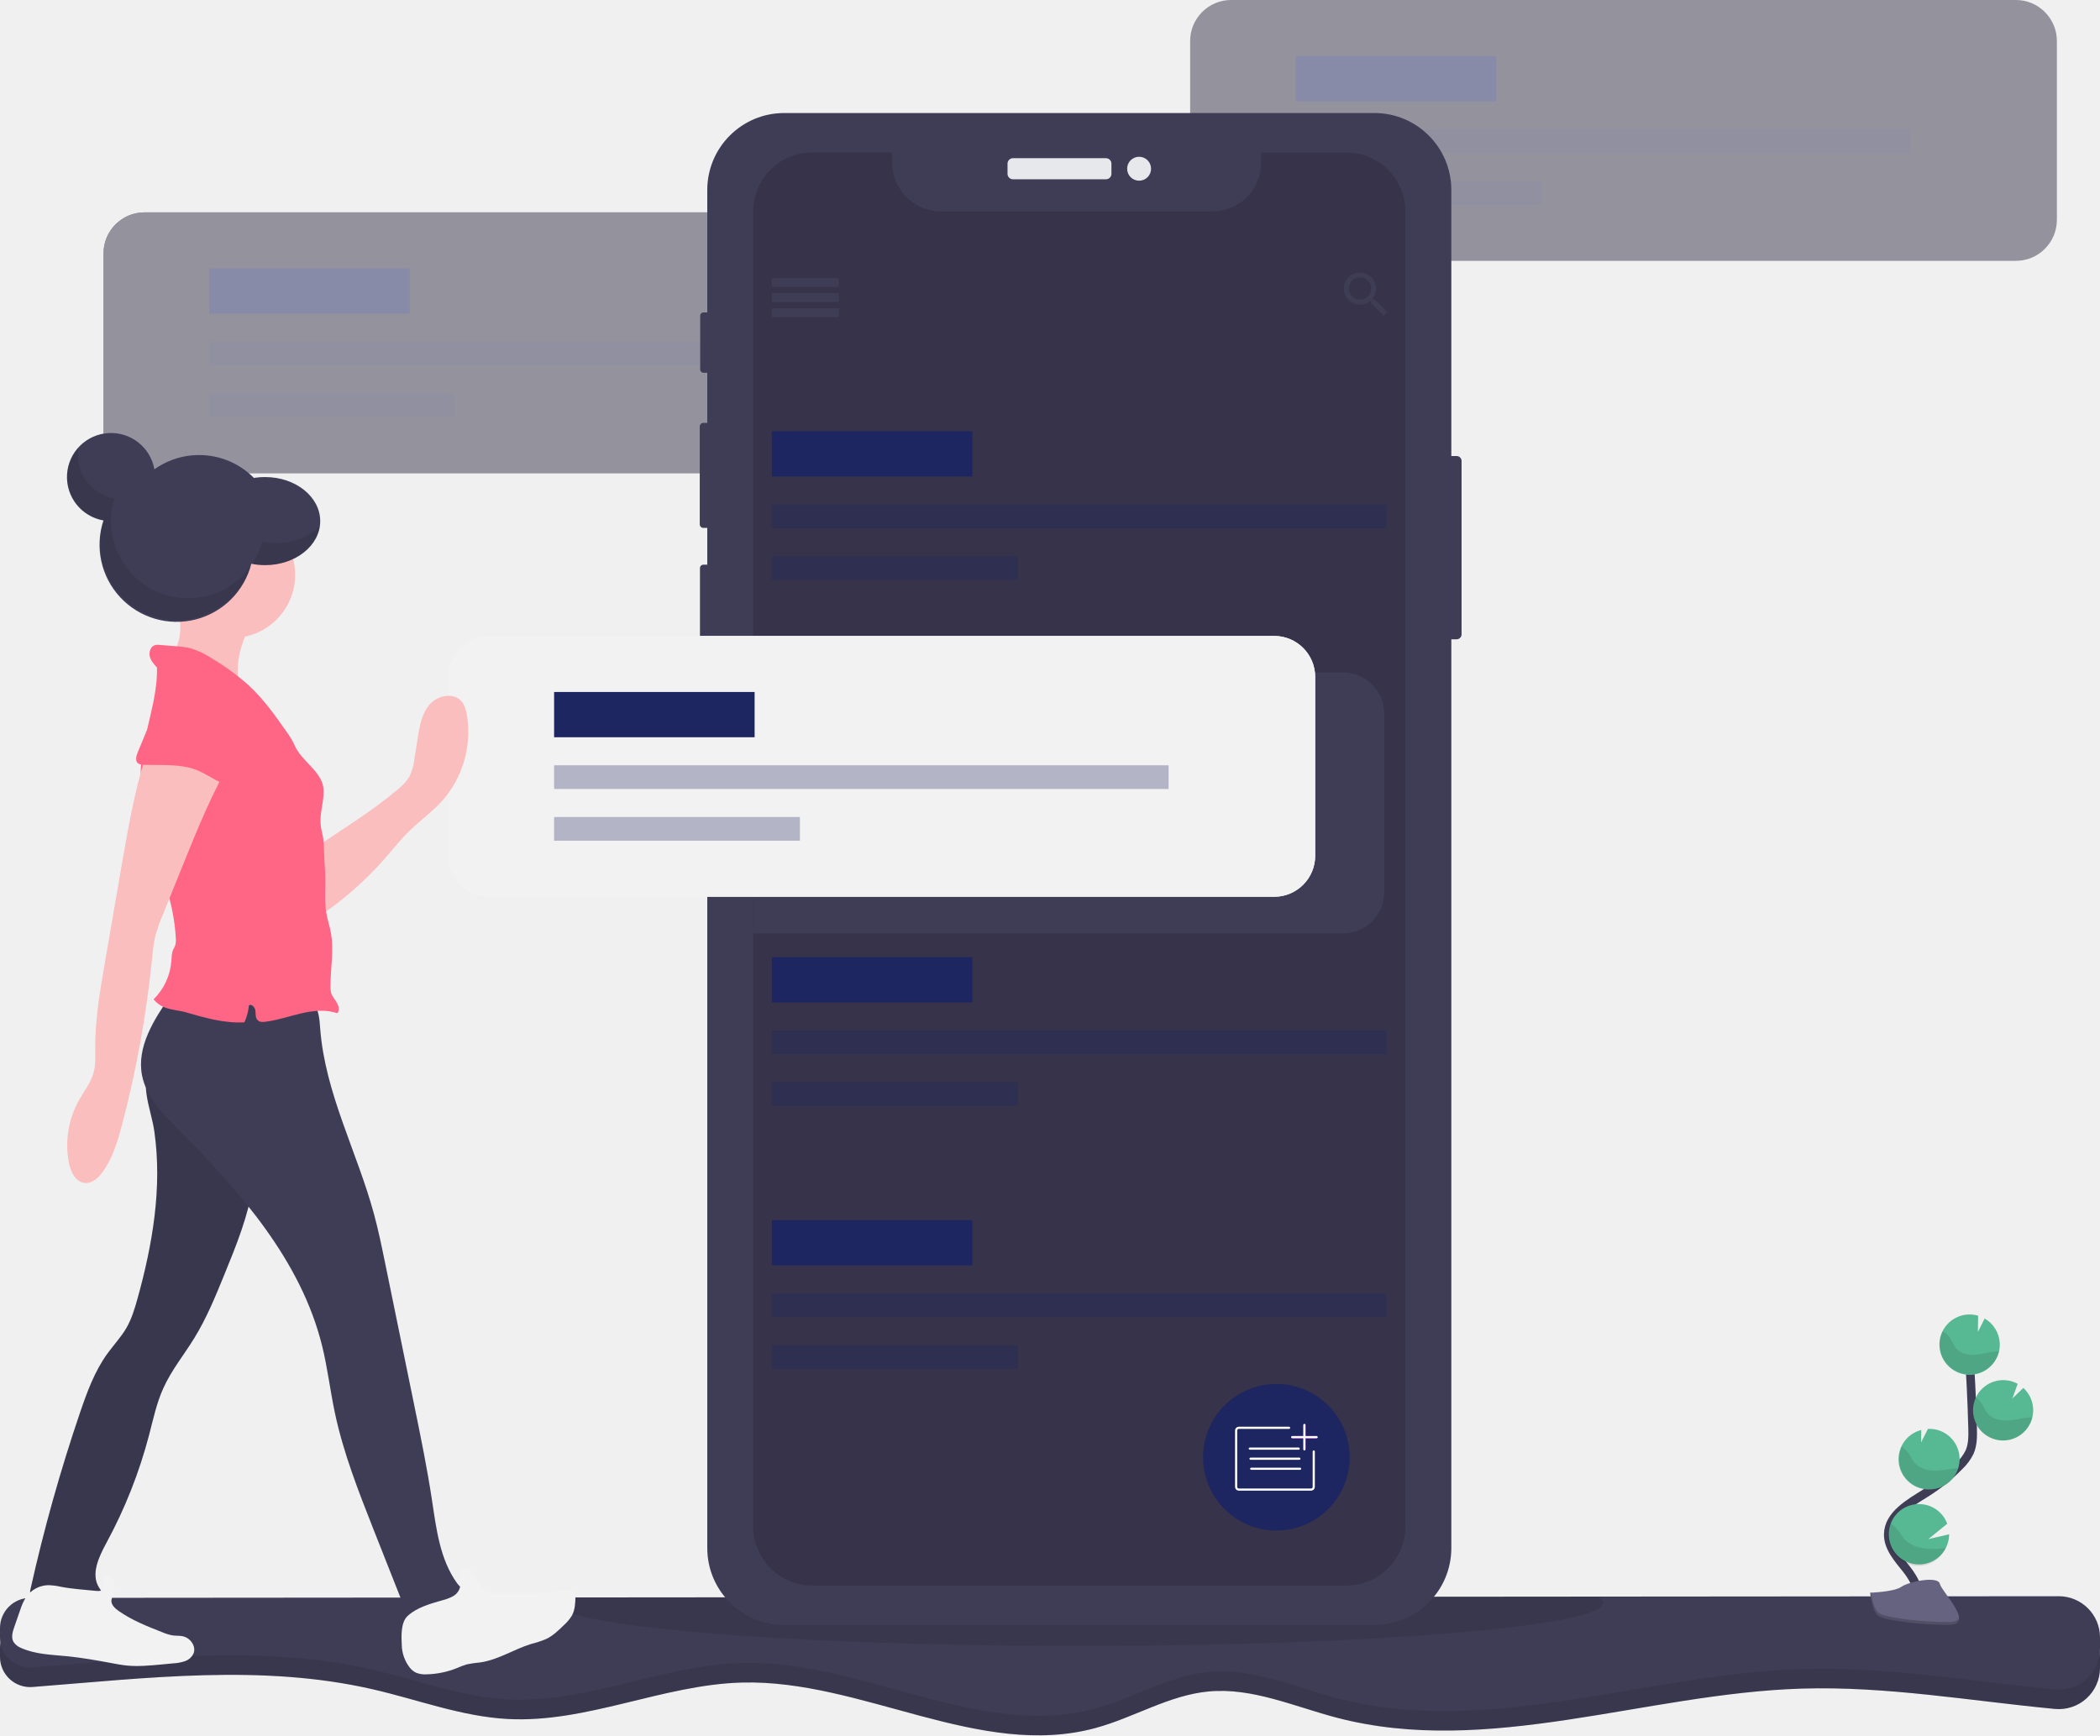
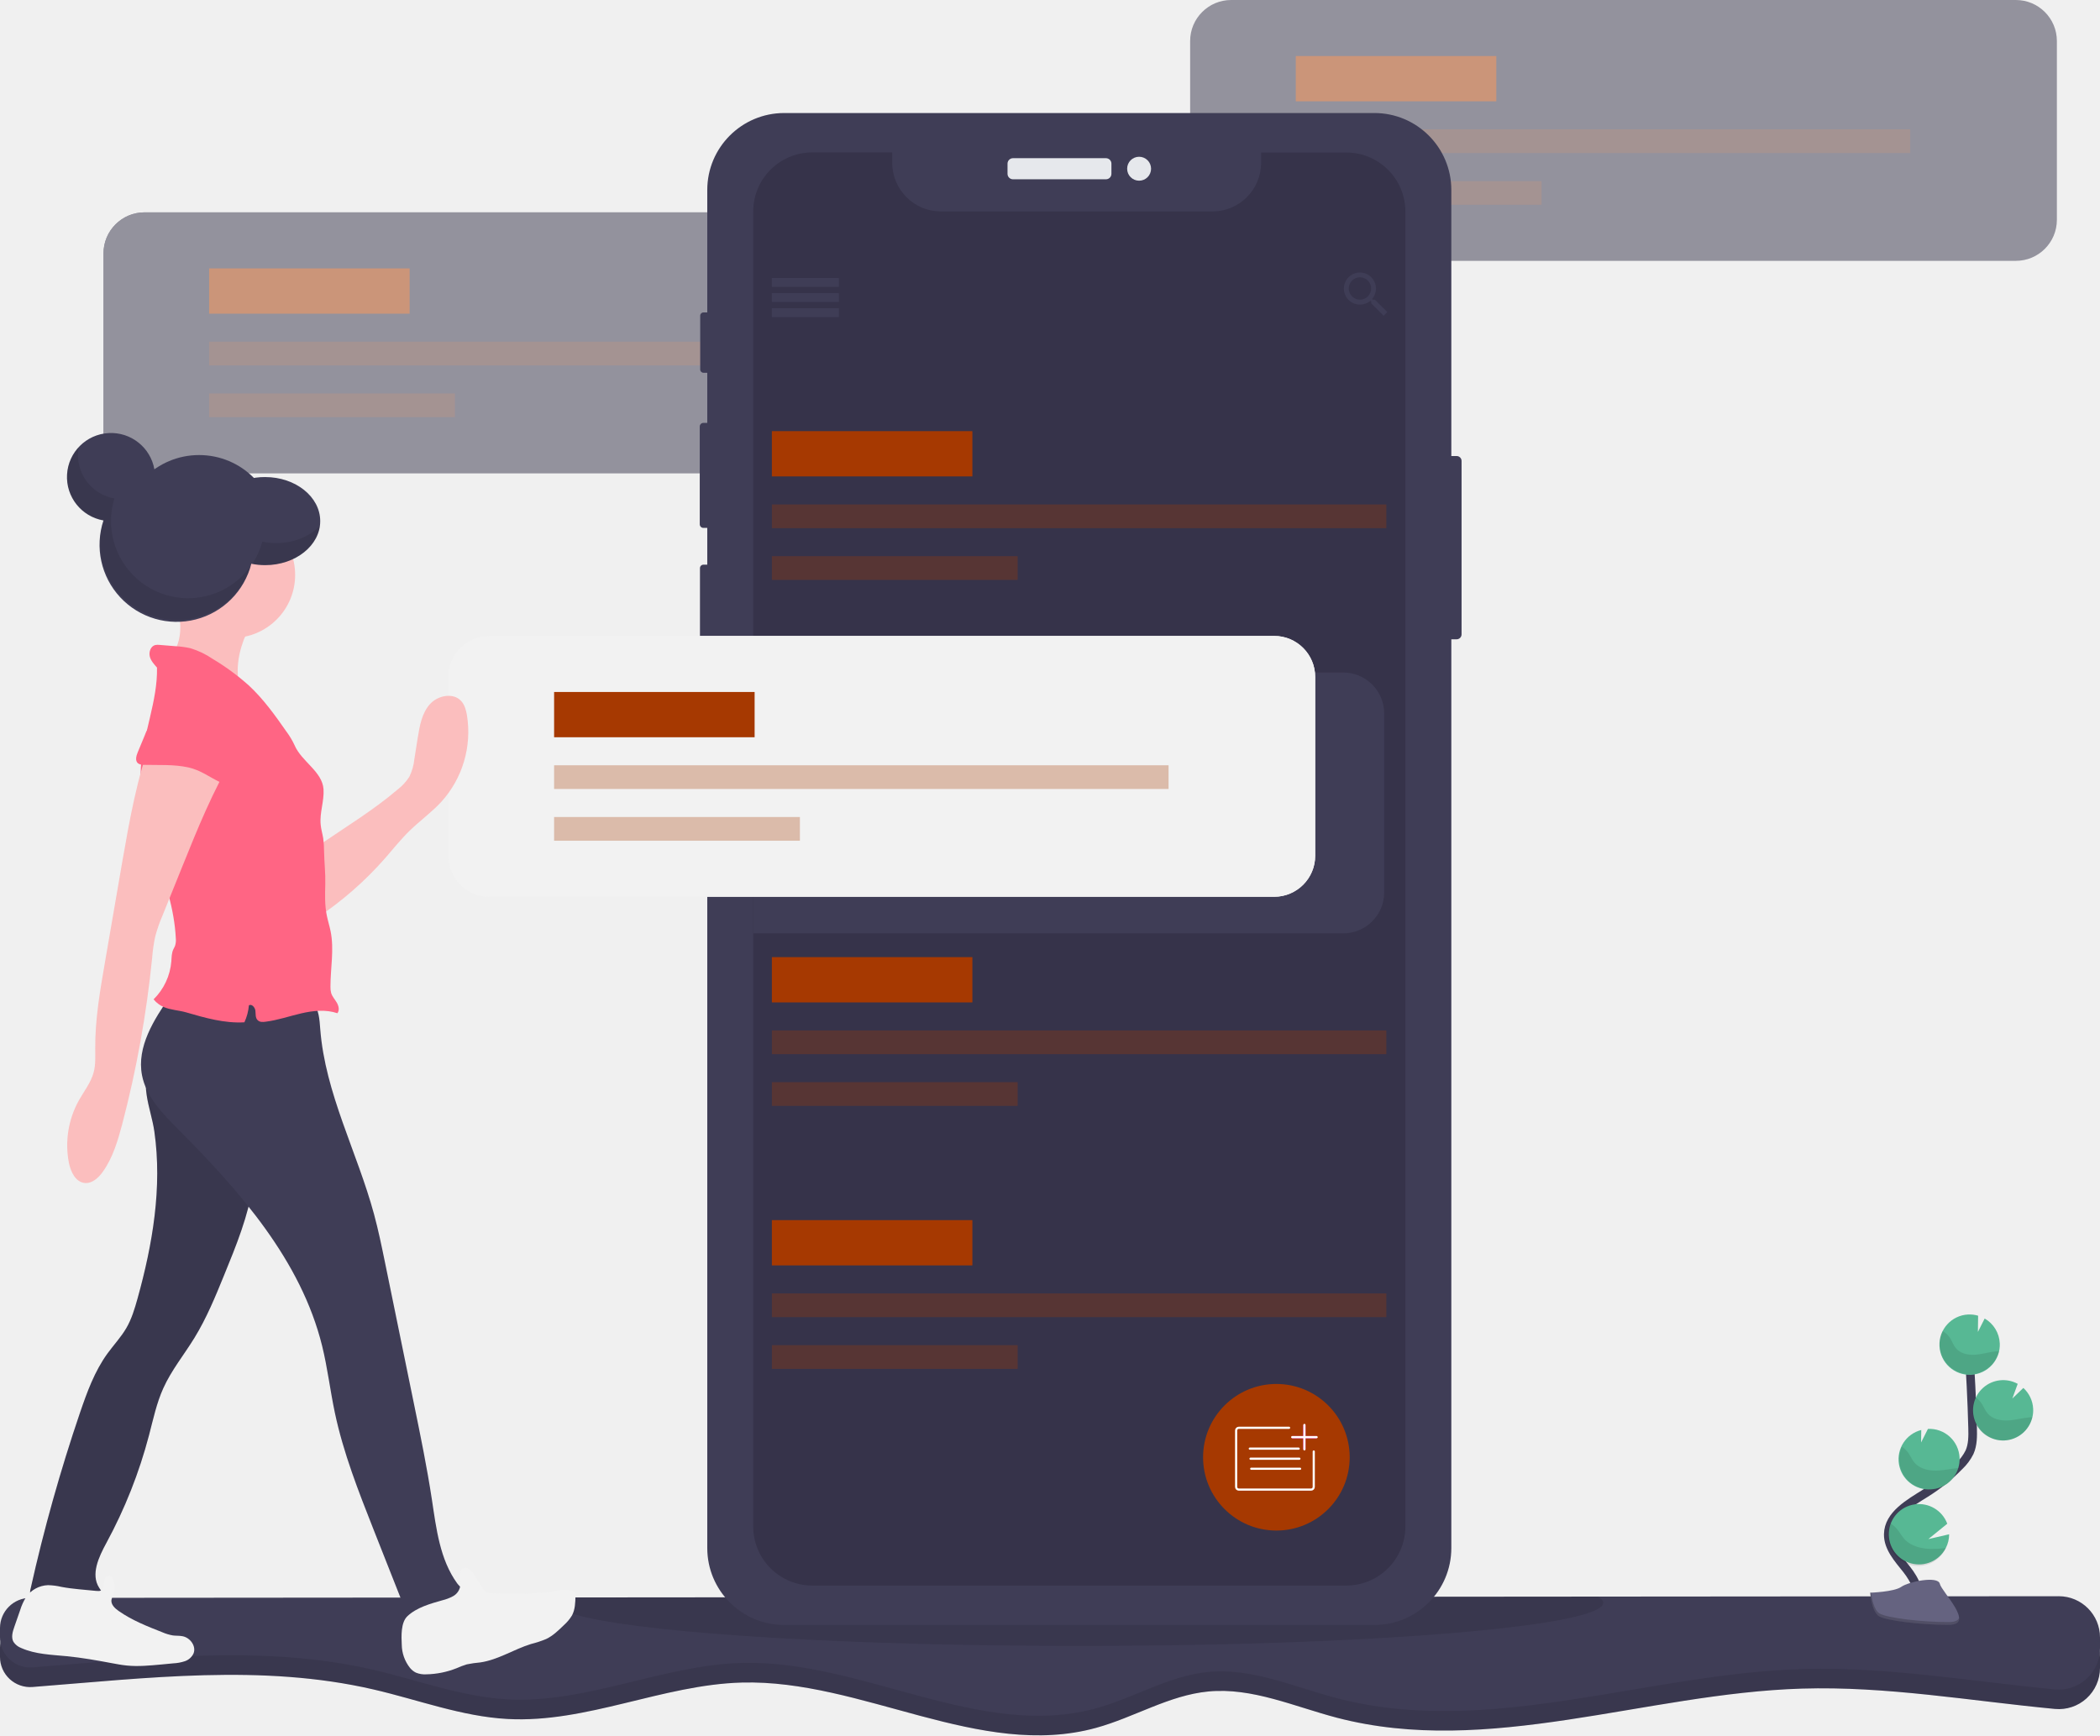
<svg xmlns="http://www.w3.org/2000/svg" id="ada6f7ae-8394-4767-8700-18704e9e9034" data-name="Layer 1" width="974" height="805.02" viewBox="0 0 974 805.02">
  <path d="M1087,816.24v5a19.11,19.11,0,0,1-20.91,19c-39.15-3.72-78.12-10.64-117.4-9.43-72.42,2.21-145.44,31.83-215.54,13.53-19.77-5.16-39.32-14.13-59.66-12.2-18.25,1.73-34.49,12.05-52.17,16.89C567.55,863.79,512.8,826.49,457.06,828c-36.74,1-71.92,18.89-108.62,16.9-21.27-1.14-41.53-8.92-62.28-13.71-51.66-11.94-104.86-5.27-158.09-1.13A14,14,0,0,1,113,816.13v-4.28a14,14,0,0,1,14-14l940.92-.76A19.11,19.11,0,0,1,1087,816.24Z" transform="translate(-113 -47.49)" fill="#3f3d56" />
  <path d="M1087,816.24v5a19.11,19.11,0,0,1-20.91,19c-39.15-3.72-78.12-10.64-117.4-9.43-72.42,2.21-145.44,31.83-215.54,13.53-19.77-5.16-39.32-14.13-59.66-12.2-18.25,1.73-34.49,12.05-52.17,16.89C567.55,863.79,512.8,826.49,457.06,828c-36.74,1-71.92,18.89-108.62,16.9-21.27-1.14-41.53-8.92-62.28-13.71-51.66-11.94-104.86-5.27-158.09-1.13A14,14,0,0,1,113,816.13v-4.28a14,14,0,0,1,14-14l940.92-.76A19.11,19.11,0,0,1,1087,816.24Z" transform="translate(-113 -47.49)" opacity="0.1" />
  <path d="M1087,807.1v5a20.39,20.39,0,0,1-.11,2.08,19.11,19.11,0,0,1-20.8,17c-39.15-3.73-78.12-10.65-117.4-9.44-72.42,2.22-145.44,31.84-215.54,13.53-19.77-5.16-39.32-14.13-59.66-12.2-18.25,1.73-34.49,12.05-52.17,16.9-53.77,14.72-108.52-22.58-164.26-21.08-36.74,1-71.92,18.89-108.62,16.91-21.27-1.15-41.53-8.92-62.28-13.72-51.65-11.93-104.86-5.26-158.09-1.12a14,14,0,0,1-14.86-11.5A13.7,13.7,0,0,1,113,807v-4.28a14,14,0,0,1,14-14l235.83-.19,481.81-.4,223.28-.18A19.11,19.11,0,0,1,1087,807.1Z" transform="translate(-113 -47.49)" fill="#3f3d56" />
  <path d="M856.59,791c0,2.21-4.36,4.33-12.4,6.32C812,805.27,721,811,613.59,811c-105.67,0-195.58-5.55-229-13.31-9-2.09-14-4.34-14-6.69,0-.82.6-1.63,1.78-2.43l481.81-.4C855.77,789.1,856.59,790,856.59,791Z" transform="translate(-113 -47.49)" opacity="0.1" />
  <g opacity="0.5">
    <rect x="552" width="402" height="121" rx="19.03" fill="#36334a" />
-     <rect x="601" y="26" width="93" height="21" fill="#1d2660" />
-     <rect x="601" y="60" width="285" height="11" fill="#1d2660" opacity="0.3" />
-     <rect x="601" y="84" width="114" height="11" fill="#1d2660" opacity="0.3" />
+     <rect x="601" y="26" width="93" height="21" fill="#a63901" />
+     <rect x="601" y="60" width="285" height="11" fill="#a63901" opacity="0.3" />
+     <rect x="601" y="84" width="114" height="11" fill="#a63901" opacity="0.3" />
  </g>
  <g opacity="0.5">
    <rect x="48" y="98.51" width="402" height="121" rx="19.03" fill="#36334a" />
    <rect x="97" y="124.51" width="93" height="21" fill="#36334a" />
    <rect x="97" y="158.51" width="285" height="11" fill="#36334a" />
    <rect x="97" y="182.51" width="114" height="11" fill="#36334a" />
    <rect x="48" y="98.51" width="402" height="121" rx="19.03" fill="#36334a" />
-     <rect x="97" y="124.51" width="93" height="21" fill="#1d2660" />
-     <rect x="97" y="158.51" width="285" height="11" fill="#1d2660" opacity="0.3" />
-     <rect x="97" y="182.51" width="114" height="11" fill="#1d2660" opacity="0.3" />
+     <rect x="97" y="124.51" width="93" height="21" fill="#a63901" />
+     <rect x="97" y="158.51" width="285" height="11" fill="#a63901" opacity="0.3" />
+     <rect x="97" y="182.51" width="114" height="11" fill="#a63901" opacity="0.3" />
  </g>
  <rect x="667.58" y="211.54" width="10.31" height="85.02" rx="2.29" fill="#3f3d56" />
  <rect x="324.76" y="144.93" width="5.79" height="27.99" rx="1.5" fill="#3f3d56" />
  <rect x="324.55" y="196.17" width="6.52" height="48.72" rx="1.69" fill="#3f3d56" />
  <rect x="324.65" y="261.94" width="6.21" height="49.14" rx="1.61" fill="#3f3d56" />
  <rect x="328.04" y="52.43" width="345.1" height="701.37" rx="35.69" fill="#3f3d56" />
  <rect x="467.3" y="73.38" width="48.19" height="9.79" rx="2.54" fill="#e6e8ec" />
  <circle cx="528.33" cy="78.27" r="5.55" fill="#e6e8ec" />
  <path d="M764.83,145.6v610A27.41,27.41,0,0,1,737.42,783H489.76a27.41,27.41,0,0,1-27.41-27.4v-610a27.41,27.41,0,0,1,27.41-27.41h37.06V123a22.58,22.58,0,0,0,22.57,22.57h126A22.57,22.57,0,0,0,697.91,123v-4.76h39.51A27.41,27.41,0,0,1,764.83,145.6Z" transform="translate(-113 -47.49)" fill="#36334a" />
  <rect x="358" y="129" width="31" height="4" fill="#3f3d56" />
  <rect x="358" y="136" width="31" height="4" fill="#3f3d56" />
  <rect x="358" y="143" width="31" height="4" fill="#3f3d56" />
  <rect x="358" y="129" width="31" height="4" fill="#3f3d56" />
  <rect x="358" y="136" width="31" height="4" fill="#3f3d56" />
  <rect x="358" y="143" width="31" height="4" fill="#3f3d56" />
  <path d="M750.66,186.49h-.91l-.35-.29a7.61,7.61,0,0,0,1.78-4.89,7.44,7.44,0,1,0-7.4,7.48,7.73,7.73,0,0,0,4.88-1.78l.34.29v.92l5.74,5.75,1.72-1.72Zm-6.88,0a5.18,5.18,0,1,1,5.16-5.18A5.15,5.15,0,0,1,743.78,186.49Z" transform="translate(-113 -47.49)" fill="#3f3d56" />
-   <rect x="358" y="200" width="93" height="21" fill="#1d2660" />
-   <rect x="358" y="234" width="285" height="11" fill="#1d2660" opacity="0.3" />
-   <rect x="358" y="258" width="114" height="11" fill="#1d2660" opacity="0.3" />
-   <rect x="358" y="444" width="93" height="21" fill="#1d2660" />
-   <rect x="358" y="478" width="285" height="11" fill="#1d2660" opacity="0.3" />
-   <rect x="358" y="502" width="114" height="11" fill="#1d2660" opacity="0.3" />
-   <rect x="358" y="566" width="93" height="21" fill="#1d2660" />
-   <rect x="358" y="600" width="285" height="11" fill="#1d2660" opacity="0.3" />
-   <rect x="358" y="624" width="114" height="11" fill="#1d2660" opacity="0.3" />
-   <circle cx="592" cy="676" r="34" fill="#1d2660" />
+   <rect x="358" y="200" width="93" height="21" fill="#a63901" />
+   <rect x="358" y="234" width="285" height="11" fill="#a63901" opacity="0.3" />
+   <rect x="358" y="258" width="114" height="11" fill="#a63901" opacity="0.3" />
+   <rect x="358" y="444" width="93" height="21" fill="#a63901" />
+   <rect x="358" y="478" width="285" height="11" fill="#a63901" opacity="0.3" />
+   <rect x="358" y="502" width="114" height="11" fill="#a63901" opacity="0.3" />
+   <rect x="358" y="566" width="93" height="21" fill="#a63901" />
+   <rect x="358" y="600" width="285" height="11" fill="#a63901" opacity="0.3" />
+   <rect x="358" y="624" width="114" height="11" fill="#a63901" opacity="0.3" />
+   <circle cx="592" cy="676" r="34" fill="#a63901" />
  <path d="M722.33,720.81v16.43a1.25,1.25,0,0,1-1.25,1.25h-33.5a1.25,1.25,0,0,1-1.25-1.25V711.07a1.25,1.25,0,0,1,1.25-1.25h23.31" transform="translate(-113 -47.49)" fill="none" stroke="#fff" stroke-linecap="round" stroke-miterlimit="10" />
  <line x1="579.67" y1="672" x2="602.33" y2="672" fill="none" stroke="#fff" stroke-linecap="round" stroke-miterlimit="10" />
  <line x1="580" y1="676.67" x2="602.67" y2="676.67" fill="none" stroke="#fff" stroke-linecap="round" stroke-miterlimit="10" />
  <line x1="580.33" y1="681.33" x2="603" y2="681.33" fill="none" stroke="#fff" stroke-linecap="round" stroke-miterlimit="10" />
  <line x1="605" y1="661" x2="605" y2="672.33" fill="none" stroke="#f0f" stroke-miterlimit="10" />
  <line x1="610.67" y1="666.67" x2="599.33" y2="666.67" fill="none" stroke="#f0f" stroke-miterlimit="10" />
  <line x1="605" y1="661" x2="605" y2="672.33" fill="none" stroke="#fff" stroke-linecap="round" stroke-miterlimit="10" />
  <line x1="610.67" y1="666.67" x2="599.33" y2="666.67" fill="none" stroke="#fff" stroke-linecap="round" stroke-miterlimit="10" />
  <path d="M1001.6,792.66c3-5.51-.4-12.27-4.29-17.18s-8.61-10-8.51-16.29c.15-9,9.7-14.31,17.33-19.09a84,84,0,0,0,15.56-12.51,22.8,22.8,0,0,0,4.78-6.4c1.58-3.52,1.54-7.52,1.44-11.37q-.51-19.26-1.91-38.49" transform="translate(-113 -47.49)" fill="none" stroke="#3f3d56" stroke-miterlimit="10" stroke-width="4" />
  <path d="M1040.51,670.63a14,14,0,0,0-7-11.5l-3.14,6.22.1-7.53a14.22,14.22,0,0,0-4.63-.56,14,14,0,1,0,14.68,13.37Z" transform="translate(-113 -47.49)" fill="#57b894" />
  <path d="M1015.48,765.62a14,14,0,1,1,.68-11.3l-8.77,7.13,9.65-2.23A14,14,0,0,1,1015.48,765.62Z" transform="translate(-113 -47.49)" fill="#57b894" />
  <path d="M1008.55,738.37a14,14,0,0,1-4.45-27.53l-.08,5.78,3.18-6.29h0a14,14,0,0,1,14.67,13.36,13.84,13.84,0,0,1-.6,4.79A14,14,0,0,1,1008.55,738.37Z" transform="translate(-113 -47.49)" fill="#57b894" />
  <path d="M1042.62,715.7a14,14,0,1,1,6.21-26.27l-2.48,6.8,5.1-4.9A14,14,0,0,1,1056,701a13.79,13.79,0,0,1-.35,3.87A14,14,0,0,1,1042.62,715.7Z" transform="translate(-113 -47.49)" fill="#57b894" />
  <path d="M1038.62,674.37c-3.24.35-6.39,1.36-9.64,1.56s-6.82-.57-8.88-3.1c-1.1-1.36-1.66-3.08-2.59-4.57a10,10,0,0,0-3.54-3.33,14,14,0,1,0,26.24,9.32Q1039.42,674.28,1038.62,674.37Z" transform="translate(-113 -47.49)" opacity="0.1" />
  <path d="M1042.62,715.7a14,14,0,0,1-13.35-20,10.37,10.37,0,0,1,2.82,2.82c1,1.51,1.61,3.26,2.78,4.64,2.19,2.57,5.92,3.41,9.31,3.26s6.66-1.12,10-1.43c.47,0,.94-.07,1.42-.08A14,14,0,0,1,1042.62,715.7Z" transform="translate(-113 -47.49)" opacity="0.1" />
  <path d="M1008.55,738.37a14,14,0,0,1-13.46-19.76,11.48,11.48,0,0,1,3,2.85c1.09,1.54,1.77,3.32,3.05,4.74,2.37,2.63,6.35,3.56,9.93,3.48s6.83-.93,10.28-1.2A14,14,0,0,1,1008.55,738.37Z" transform="translate(-113 -47.49)" opacity="0.1" />
  <path d="M1015.48,765.62a14,14,0,0,1-25.59-11.45,13.84,13.84,0,0,1,3.08,2.75c1.34,1.62,2.22,3.47,3.76,5,2.87,2.82,7.5,4,11.63,4.09A60,60,0,0,0,1015.48,765.62Z" transform="translate(-113 -47.49)" opacity="0.1" />
  <path d="M980.43,786.31s11.08-.34,14.42-2.72,17-5.21,17.86-1.4,16.65,19,4.15,19.06-29.06-1.94-32.4-4S980.43,786.31,980.43,786.31Z" transform="translate(-113 -47.49)" fill="#656380" />
  <path d="M1017.08,799.93c-12.51.1-29.06-1.95-32.39-4-2.54-1.55-3.55-7.09-3.89-9.65h-.37s.7,8.94,4,11,19.89,4.07,32.4,4c3.61,0,4.85-1.31,4.78-3.21C1021.14,799.19,1019.77,799.9,1017.08,799.93Z" transform="translate(-113 -47.49)" opacity="0.2" />
  <path d="M755,378.52v82.94a19,19,0,0,1-19,19H462.35v-121H736A19,19,0,0,1,755,378.52Z" transform="translate(-113 -47.49)" fill="#3f3d56" />
  <rect x="208" y="295" width="402" height="121" rx="19.03" fill="#f2f2f2" />
  <rect x="208" y="295" width="402" height="121" rx="19.03" fill="#f2f2f2" />
-   <rect x="257" y="321" width="93" height="21" fill="#1d2660" />
-   <rect x="257" y="355" width="285" height="11" fill="#1d2660" opacity="0.3" />
-   <rect x="257" y="379" width="114" height="11" fill="#1d2660" opacity="0.3" />
+   <rect x="257" y="321" width="93" height="21" fill="#a63901" />
+   <rect x="257" y="355" width="285" height="11" fill="#a63901" opacity="0.3" />
+   <rect x="257" y="379" width="114" height="11" fill="#a63901" opacity="0.3" />
  <circle cx="92.34" cy="246.84" r="35.75" fill="#3f3d56" />
  <path d="M184.6,572.43c3.69,25.89-.81,52.29-7.82,77.48-1.31,4.69-2.72,9.42-5.17,13.63s-5.86,7.83-8.74,11.79c-6,8.26-9.52,18-12.81,27.64a779.65,779.65,0,0,0-22.82,81.32,5.57,5.57,0,0,0,0,3.47c.87,2,3.51,2.26,5.68,2.25l28.06-.15c1-1.92-.85-4-2-5.84-4-6.22-.16-14.3,3.37-20.81a223.74,223.74,0,0,0,19.78-50c1.92-7.33,3.48-14.82,6.6-21.73,3.77-8.38,9.68-15.59,14.48-23.43,5.58-9.11,9.65-19,13.69-28.93,5.64-13.78,11.33-27.73,13.55-42.45,2.09-13.82,1.06-27.9-.3-41.81a2.64,2.64,0,0,0-3.06-3l-37.65-1.94c-7.76-.4-9.6-2.1-8.42,5.52C181.84,561.13,183.78,566.67,184.6,572.43Z" transform="translate(-113 -47.49)" fill="#3f3d56" />
  <path d="M184.6,572.43c3.69,25.89-.81,52.29-7.82,77.48-1.31,4.69-2.72,9.42-5.17,13.63s-5.86,7.83-8.74,11.79c-6,8.26-9.52,18-12.81,27.64a779.65,779.65,0,0,0-22.82,81.32,5.57,5.57,0,0,0,0,3.47c.87,2,3.51,2.26,5.68,2.25l28.06-.15c1-1.92-.85-4-2-5.84-4-6.22-.16-14.3,3.37-20.81a223.74,223.74,0,0,0,19.78-50c1.92-7.33,3.48-14.82,6.6-21.73,3.77-8.38,9.68-15.59,14.48-23.43,5.58-9.11,9.65-19,13.69-28.93,5.64-13.78,11.33-27.73,13.55-42.45,2.09-13.82,1.06-27.9-.3-41.81a2.64,2.64,0,0,0-3.06-3l-37.65-1.94c-7.76-.4-9.6-2.1-8.42,5.52C181.84,561.13,183.78,566.67,184.6,572.43Z" transform="translate(-113 -47.49)" opacity="0.1" />
  <path d="M192,509.48c-7.65,11-15.67,23.66-13.13,36.83,1.93,10,9.55,17.75,16.74,25,28.74,28.86,57,60.92,66.78,100.47,2.52,10.22,3.74,20.71,5.91,31,3.94,18.7,11,36.58,18,54.35l18.72,47.38a28.36,28.36,0,0,0,27.1-18c-2.46-.19-5.67-2.57-7.11-4.57-8-11.07-9.64-25.31-11.69-38.81-2.27-14.92-5.3-29.72-8.34-44.51L291.58,633.2c-1.55-7.55-3.1-15.11-5.12-22.54-7.82-28.83-22.64-56-24.93-85.81-.34-4.38-.55-9.19-3.52-12.44-3.12-3.43-8.24-4-12.87-4.27C226.41,506.9,210.25,505.07,192,509.48Z" transform="translate(-113 -47.49)" fill="#3f3d56" />
  <path d="M141.47,783.62a29.86,29.86,0,0,0-6.22-.8,12.92,12.92,0,0,0-10.16,5.55,25.25,25.25,0,0,0-2.73,6l-2.71,7.78c-.8,2.28-1.58,4.91-.39,7A7.42,7.42,0,0,0,122.9,812c6.56,2.92,13.95,3.08,21.1,3.78,6.94.68,13.82,1.9,20.67,3.19,2.36.44,4.71.89,7.1,1.13,5.34.54,10.72,0,16.06-.48l5.51-.53a19.84,19.84,0,0,0,5.42-1,6.83,6.83,0,0,0,4-3.59c1.36-3.37-1.56-7.36-5.13-8-1.45-.29-2.95-.16-4.42-.35a20.88,20.88,0,0,1-4.84-1.45c-7.05-2.77-14.17-5.57-20.37-9.93-1.72-1.21-3.52-2.9-3.33-5a10.19,10.19,0,0,1,.89-2.59,9.46,9.46,0,0,0,.08-6.69c-.34-.92-1-1.89-1.93-2-2.64-.32-2.32,3.53-2.71,5-.53,2-1.49,2.18-3.37,2C152.23,784.91,146.83,784.64,141.47,783.62Z" transform="translate(-113 -47.49)" fill="#f2f2f2" />
  <path d="M299.34,810.45a17.65,17.65,0,0,0,3.82,10.75,8.36,8.36,0,0,0,2.72,2.19,10.92,10.92,0,0,0,4.95.79,40.05,40.05,0,0,0,13.89-2.81,39.7,39.7,0,0,1,4.8-1.81,53.88,53.88,0,0,1,6.24-.9c8.27-1.19,15.53-6.07,23.52-8.54a49.45,49.45,0,0,0,7-2.3c3.16-1.49,5.72-4,8.23-6.43a19.89,19.89,0,0,0,3.78-4.52c1.47-2.74,1.56-6,1.62-9.1a2.59,2.59,0,0,0-.24-1.41,2.1,2.1,0,0,0-.9-.71c-2.43-1.2-5.31-.6-8-.13-9.72,1.73-19.67,1.41-29.54,1.09a4.29,4.29,0,0,1-4.54-2.59l-3.75-6c-1.07-1.72-2.77-3.69-4.71-3.1-1.55.47-2.18,2.37-2.12,4s.56,3.25.25,4.84a6.61,6.61,0,0,1-3.2,4.16,20.44,20.44,0,0,1-5,1.92c-5.52,1.56-11.94,3.33-16.21,7.39C298.86,800.15,299.15,806.6,299.34,810.45Z" transform="translate(-113 -47.49)" fill="#f2f2f2" />
  <path d="M297.4,413.75a23.17,23.17,0,0,0,5.46-5.94,24.21,24.21,0,0,0,2.33-8.21l1.57-9.92c.87-5.47,1.89-11.26,5.54-15.43s10.92-5.66,14.63-1.54c1.62,1.79,2.26,4.25,2.66,6.64a48.34,48.34,0,0,1-11.82,40c-4.49,4.92-10,8.83-14.75,13.48-4.14,4-7.73,8.59-11.55,12.94A159.42,159.42,0,0,1,260,473.27c.14-7.44,1.09-15.42,0-22.81-.81-5.34-3-8.22,2.17-11.71C274.17,430.59,286.28,423.21,297.4,413.75Z" transform="translate(-113 -47.49)" fill="#fbbebe" />
  <path d="M196.56,340.57c-.39,5.32-2.6,10.76-7,13.83q18.69,6.54,36.87,14.42c-2.34-2.25-3.05-5.7-3.16-8.94-.31-8.47,2.62-16.8,6.9-24.1a5.85,5.85,0,0,0,1.13-3.18c-.14-2.36-2.94-3.45-5.24-4a128.86,128.86,0,0,0-23.92-3.47c-3.45-.11-7.54-1.2-6.76,3.19C196.12,332.42,196.87,336.42,196.56,340.57Z" transform="translate(-113 -47.49)" fill="#fbbebe" />
  <circle cx="107.66" cy="266.7" r="29.23" fill="#fbbebe" />
  <path d="M249.6,393.14a35.36,35.36,0,0,0-3.71-6.22c-5.3-7.61-10.74-15.21-17.54-21.51a109.19,109.19,0,0,0-16.65-12.23,37.79,37.79,0,0,0-10.42-5,40.77,40.77,0,0,0-6.69-.91l-7.59-.62a6.21,6.21,0,0,0-2,.06c-2.06.52-3,3.08-2.56,5.15s2,3.75,3.38,5.32c.34,15.49-6.55,30.77-7.48,46.24-1.63,27,14.88,52.21,16.2,79.28a8.55,8.55,0,0,1-.38,3.63c-.22.56-.55,1.07-.8,1.62-.78,1.7-.75,3.63-.89,5.5a27.94,27.94,0,0,1-8.23,17.62,12.23,12.23,0,0,0,4.64,3.54c3.19,1.39,7,1.51,10.39,2.48,8.84,2.58,17.9,5.18,27.09,4.63a23.9,23.9,0,0,0,2.09-7.87c1.3-.81,2.8.92,3,2.44s-.09,3.29,1,4.39,2.47.93,3.8.76c5.61-.71,11-2.6,16.5-3.87s11.38-1.88,16.73-.06c1.08-1.37.62-3.4-.26-4.9s-2.13-2.82-2.63-4.49a10.08,10.08,0,0,1-.32-2.95c0-8.55,1.76-17.19.09-25.58-.49-2.46-1.27-4.86-1.77-7.33-1-4.79-.85-9.73-.72-14.62s-.46-10.18-.56-15.14a48.29,48.29,0,0,0-.4-6.13c-.34-2.13-1-4.21-1.18-6.36-.54-5.46,1.66-10.88,1.33-16.36C262.51,405.33,252.84,400.81,249.6,393.14Z" transform="translate(-113 -47.49)" fill="#ff6584" />
  <path d="M183.63,389.22c-7.08,18.78-10.54,38.7-14,58.48l-8,46.46c-2.27,13.13-4.55,26.34-4.46,39.66,0,3.74.24,7.55-.74,11.16-1.28,4.74-4.46,8.69-6.87,13a42.78,42.78,0,0,0-4.6,28.93c.82,4.15,3.06,8.86,7.27,9.34,3.46.38,6.45-2.37,8.47-5.21,4.64-6.51,6.94-14.37,9-22.11a500.11,500.11,0,0,0,13.87-77.09,75.06,75.06,0,0,1,1.39-9.8,69.54,69.54,0,0,1,3.38-9.76q4.59-11.38,9.19-22.76c7.07-17.53,14.18-35.14,23.89-51.36-9.6-2.76-19.59-6-29.19-8.73C189.46,388.61,186.49,389.1,183.63,389.22Z" transform="translate(-113 -47.49)" fill="#fbbebe" />
  <path d="M200.27,403.46c-6.72-1.45-13.67-1-20.53-1.17a4.43,4.43,0,0,1-2.76-.72c-1.39-1.19-.8-3.42-.1-5.11l3.32-8a11.64,11.64,0,0,1,2.66-4.42c1.69-1.5,4.07-1.87,6.31-2.14,7.29-.84,14.79-1.12,21.86.85s13.72,6.45,16.88,13.08c1.32,2.76,1.93,6.24.18,8.75-2.6,3.73-8.43,7.9-12.78,5.86C210.1,408,206.11,404.73,200.27,403.46Z" transform="translate(-113 -47.49)" fill="#ff6584" />
  <path d="M236,268.79a29.52,29.52,0,0,0-16.28,4.69,35.75,35.75,0,0,0-35.1-8.22A20.43,20.43,0,1,0,161,288.91,35.75,35.75,0,1,0,229.57,309a32,32,0,0,0,6.41.65c14.1,0,25.54-9.15,25.54-20.43S250.08,268.79,236,268.79Z" transform="translate(-113 -47.49)" fill="#3f3d56" />
  <path d="M241.09,299.43a31.1,31.1,0,0,1-6.41-.65A35.57,35.57,0,0,1,230,309.07a32.11,32.11,0,0,0,6,.58c13.18,0,24-8,25.39-18.24C256.7,296.29,249.35,299.43,241.09,299.43Z" transform="translate(-113 -47.49)" opacity="0.1" />
  <path d="M200.23,325a35.8,35.8,0,0,1-34.18-46.28,20.43,20.43,0,0,1-16.89-20.12,20.09,20.09,0,0,1,.33-3.66,20.43,20.43,0,0,0,11.46,34,35.75,35.75,0,0,0,68.29,21.18A35.68,35.68,0,0,1,200.23,325Z" transform="translate(-113 -47.49)" opacity="0.1" />
</svg>
